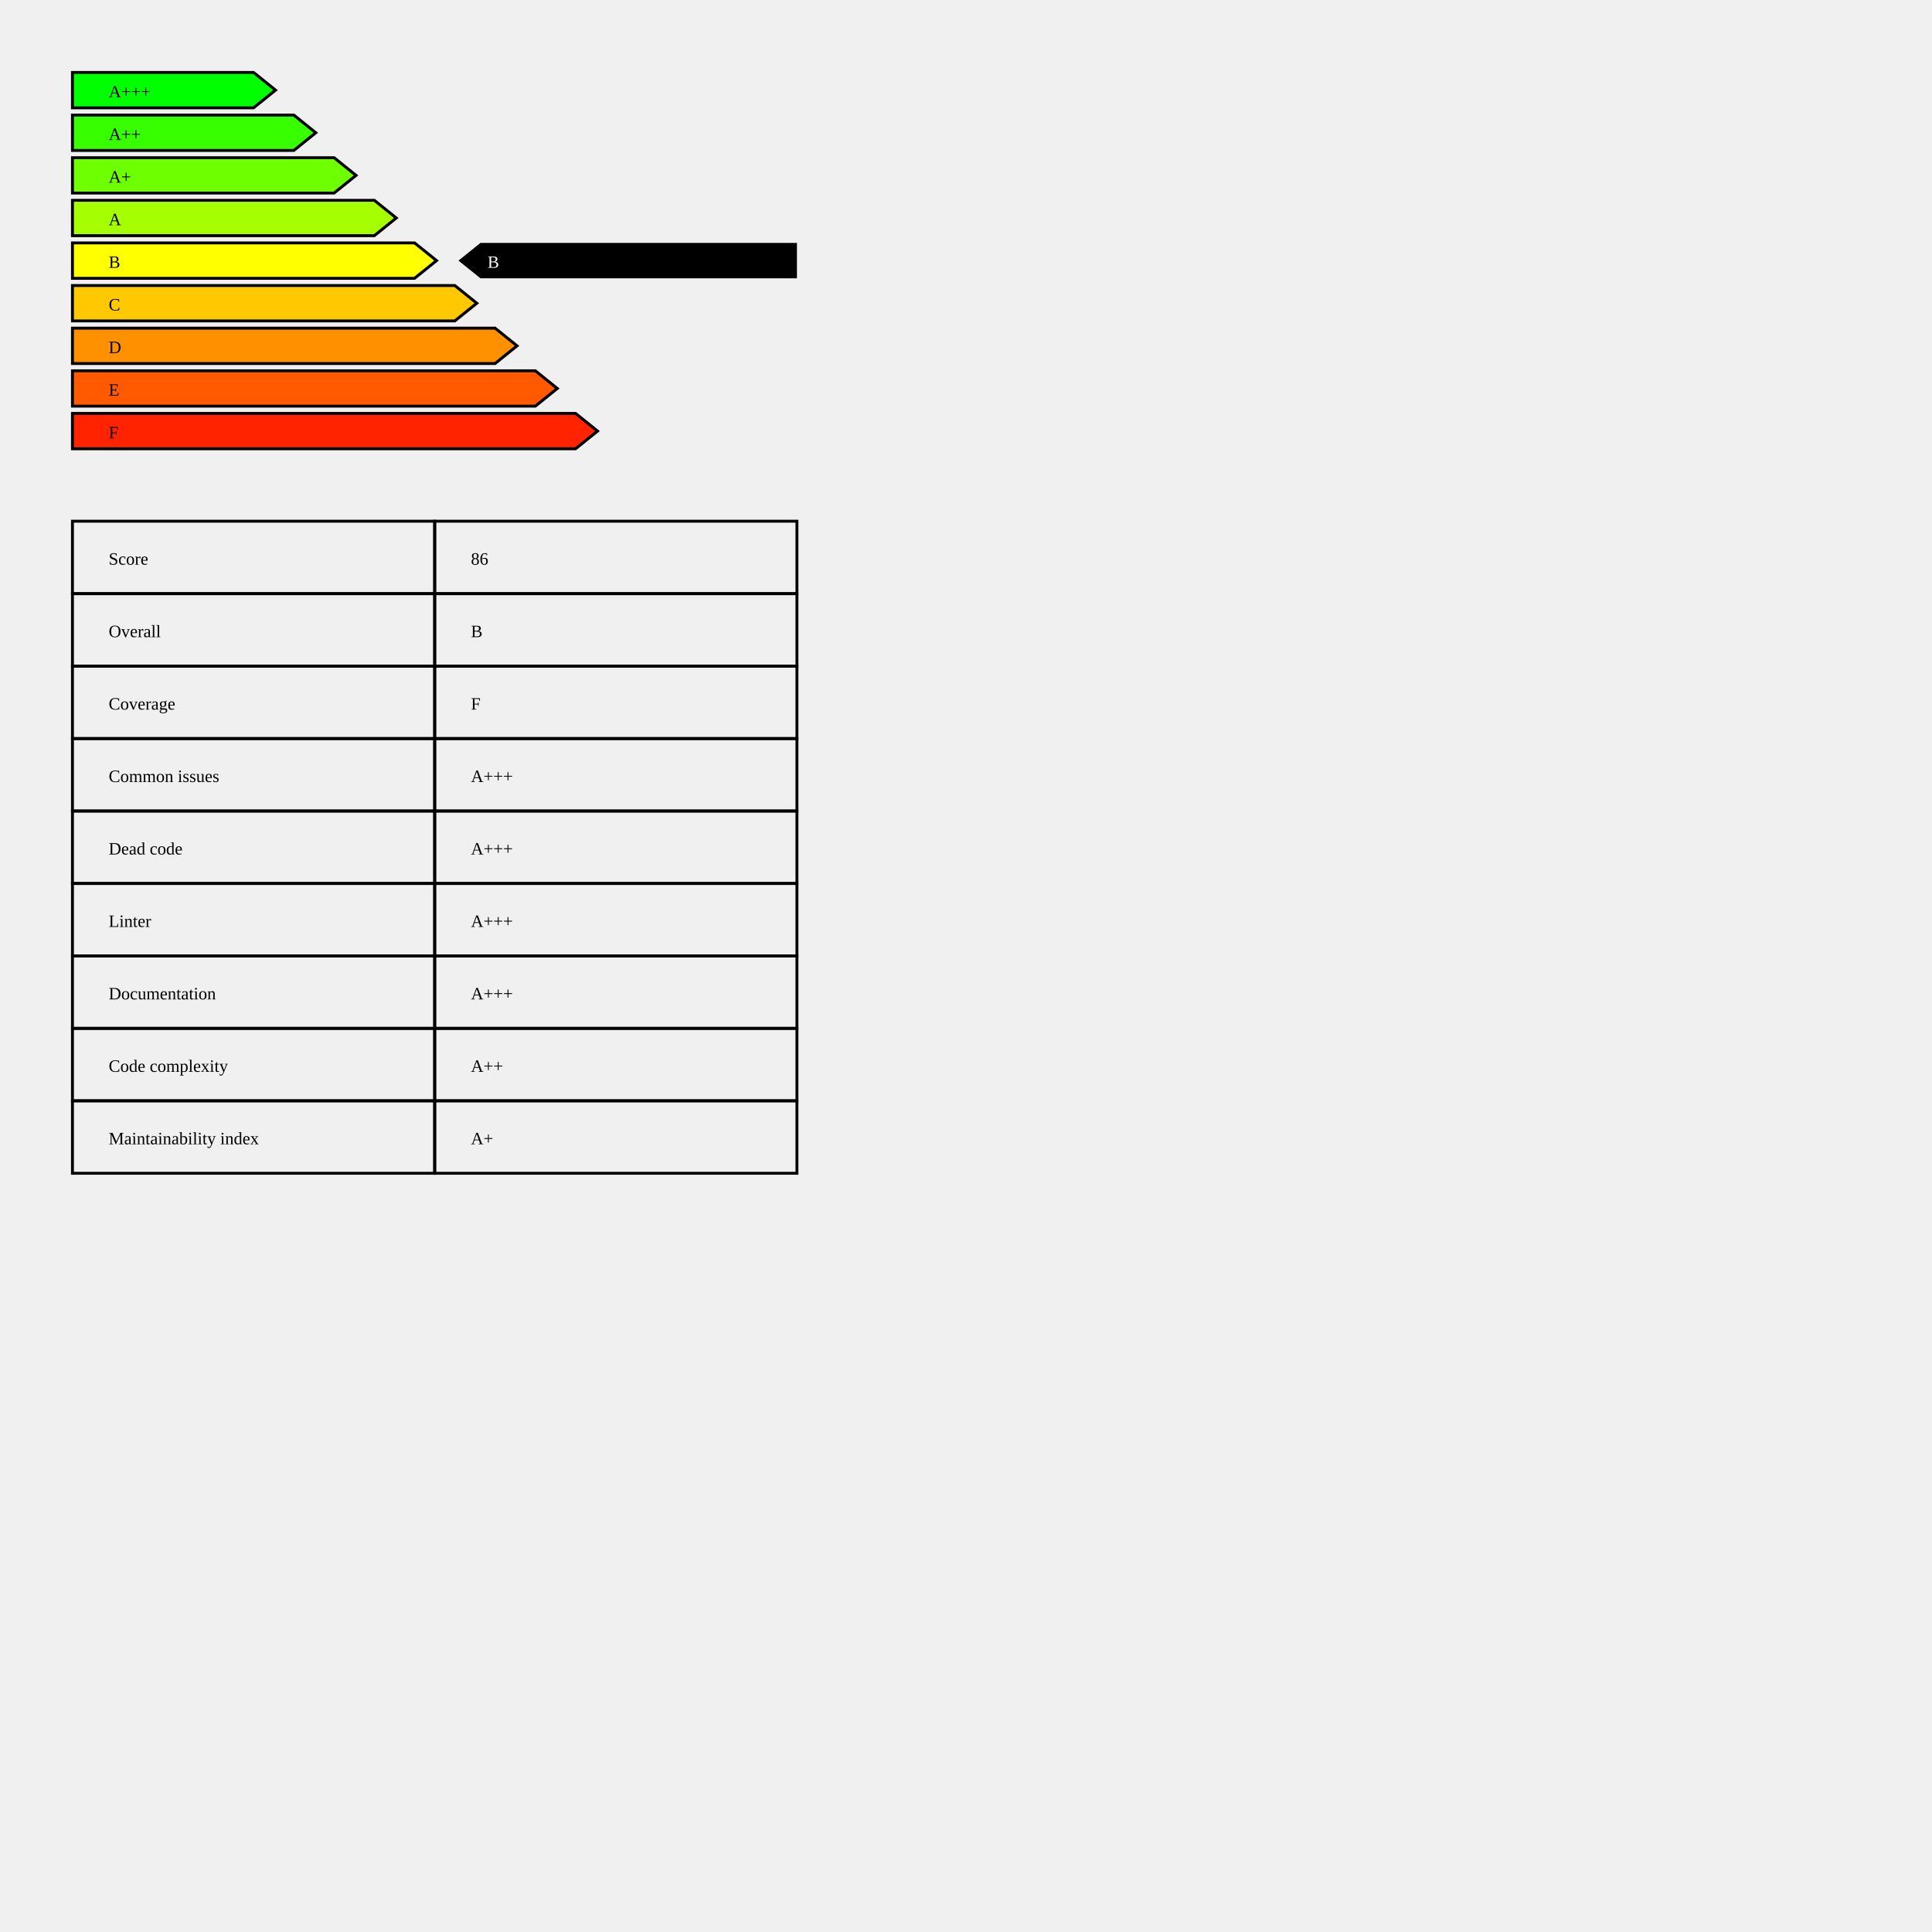
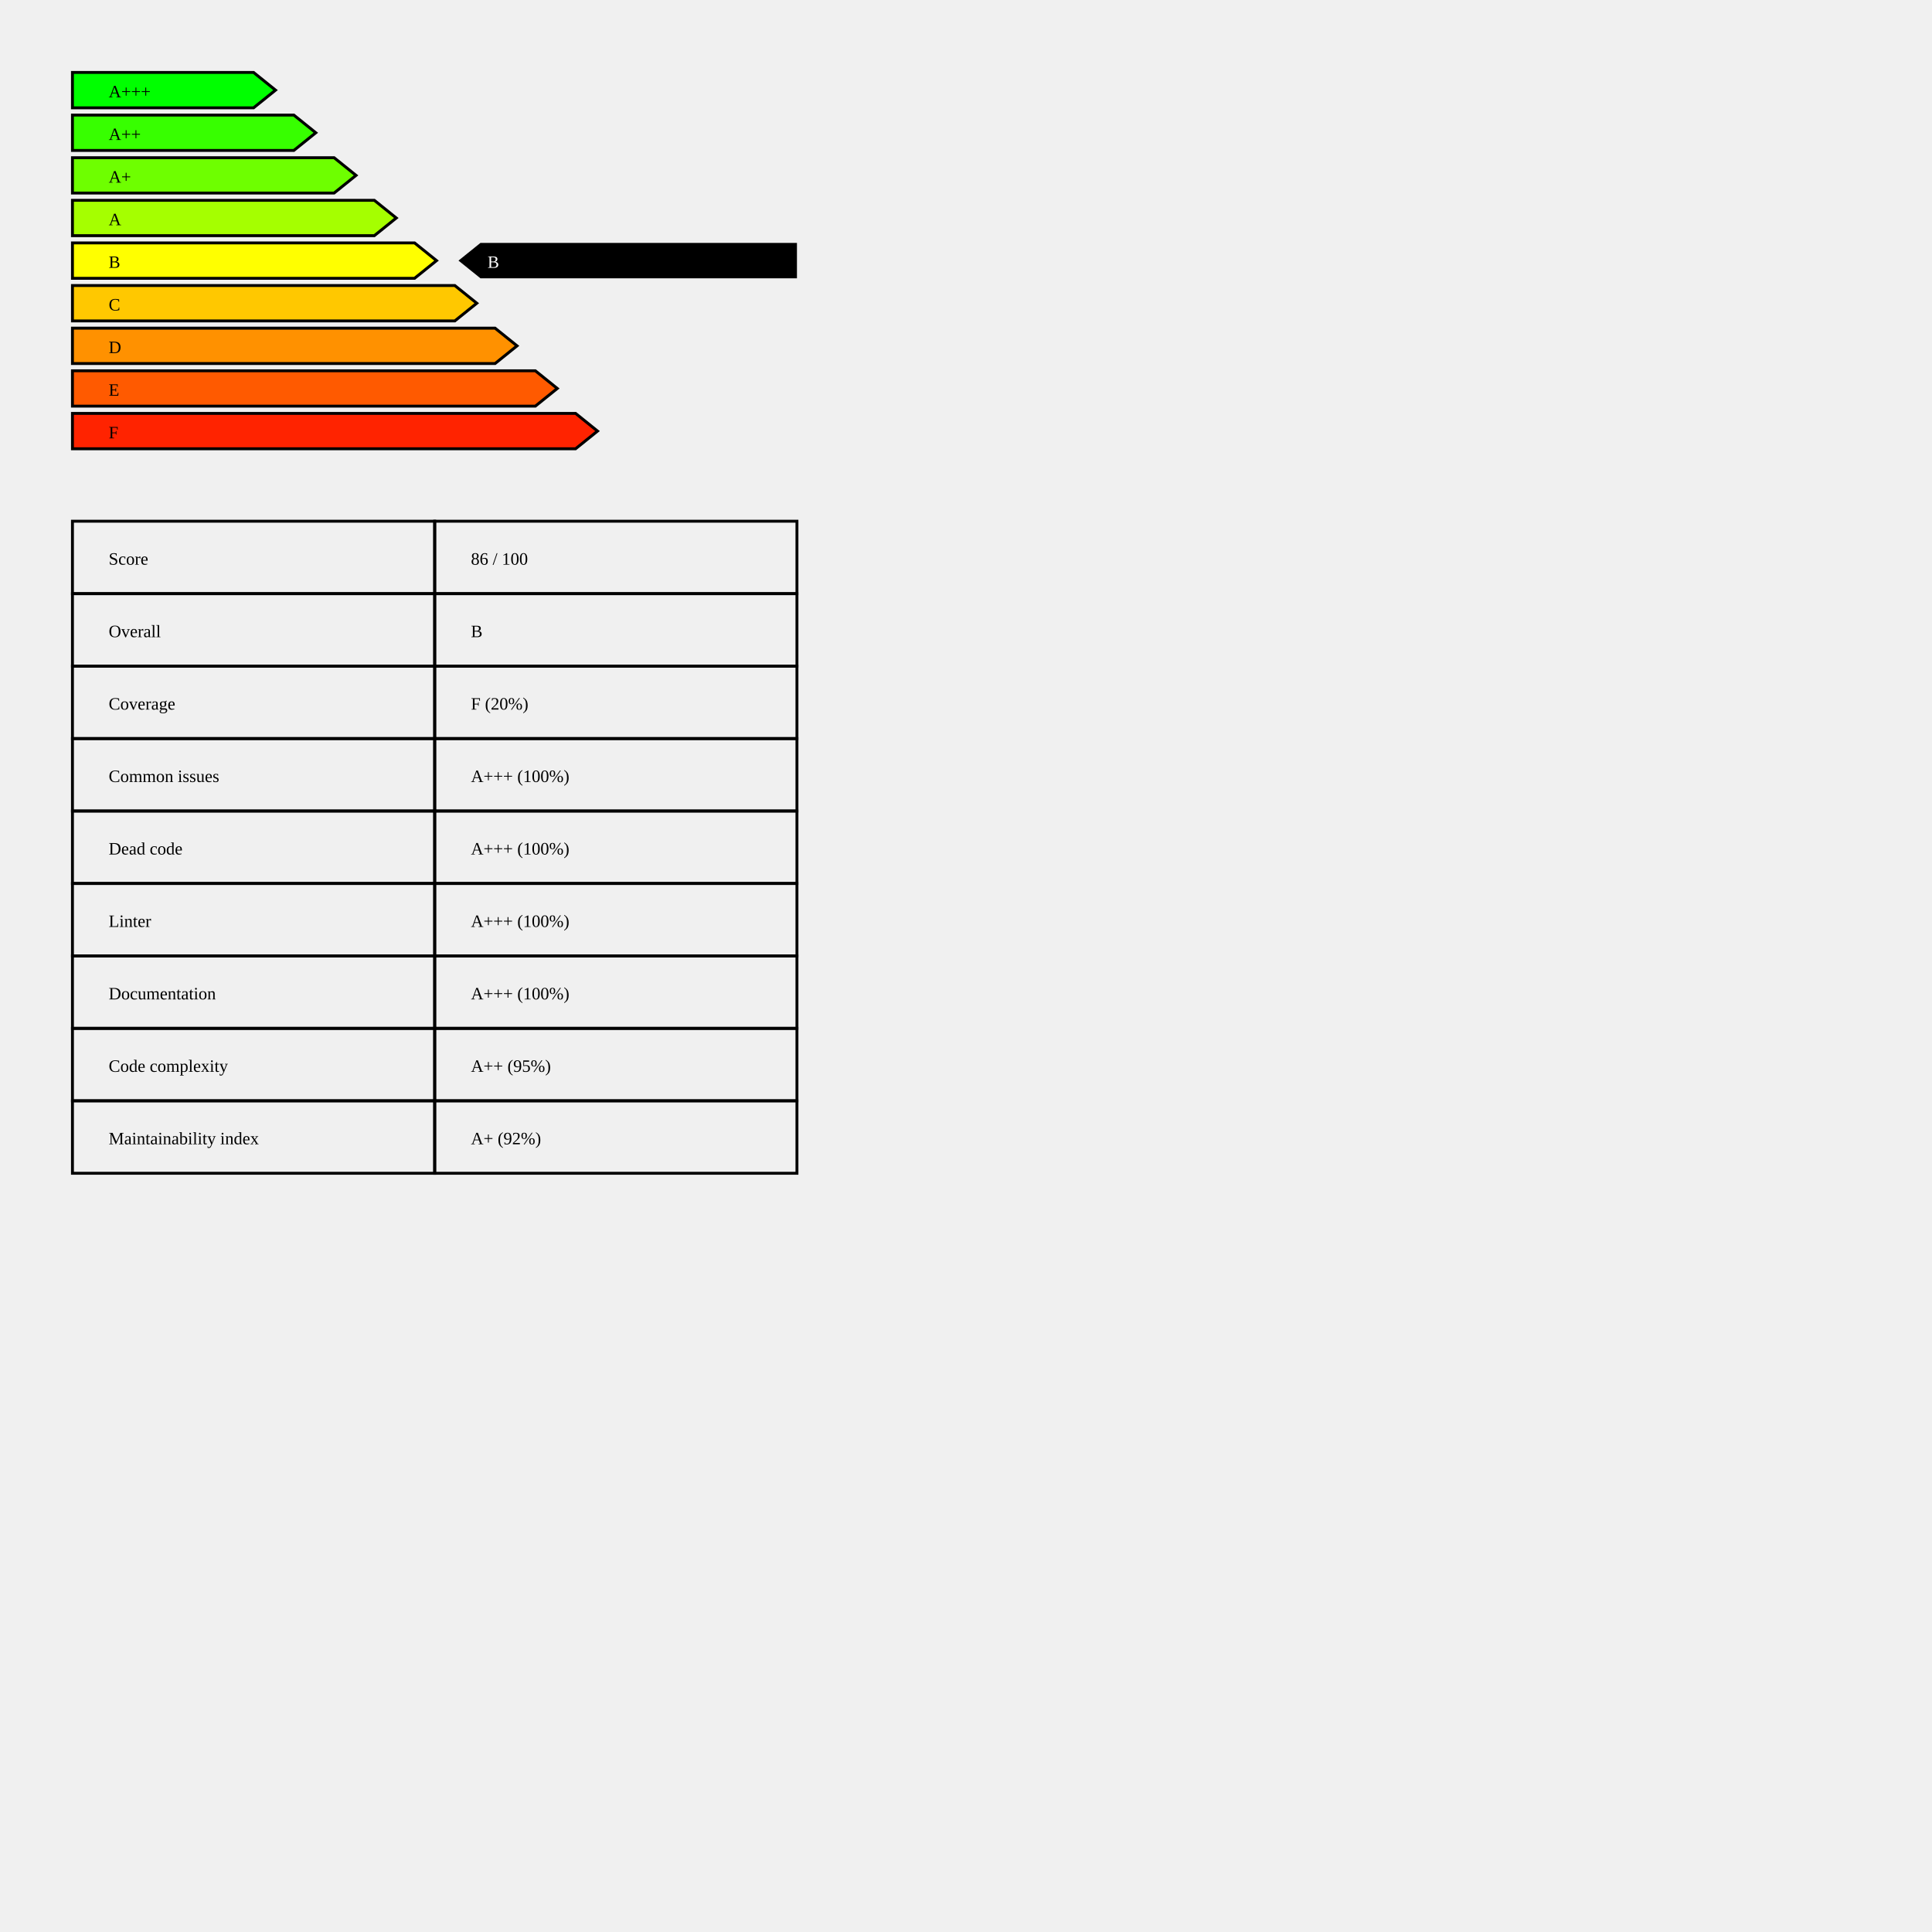
<svg xmlns="http://www.w3.org/2000/svg" baseProfile="full" height="1000pt" version="1.1" width="1000pt">
  <defs />
  <polygon points="50,50.0 175.0,50.0 190.152,62.206 175.0,74.412 50,74.412 50,50.0" style="fill:rgb(0 255 0);stroke:black;stroke-width:2;" />
  <text x="75.0" y="67.206">A+++</text>
  <polygon points="50,79.412 202.778,79.412 217.929,91.618 202.778,103.824 50,103.824 50,79.412" style="fill:rgb(55 255 0);stroke:black;stroke-width:2;" />
  <text x="75.0" y="96.618">A++</text>
  <polygon points="50,108.824 230.556,108.824 245.707,121.029 230.556,133.235 50,133.235 50,108.824" style="fill:rgb(110 255 0);stroke:black;stroke-width:2;" />
  <text x="75.0" y="126.029">A+</text>
  <polygon points="50,138.235 258.333,138.235 273.485,150.441 258.333,162.647 50,162.647 50,138.235" style="fill:rgb(165 255 0);stroke:black;stroke-width:2;" />
  <text x="75.0" y="155.441">A</text>
  <polygon points="50,167.647 286.111,167.647 301.263,179.853 286.111,192.059 50,192.059 50,167.647" style="fill:rgb(255 255 0);stroke:black;stroke-width:2;" />
  <text x="75.0" y="184.853">B</text>
  <polygon points="50,197.059 313.889,197.059 329.04,209.265 313.889,221.471 50,221.471 50,197.059" style="fill:rgb(255 200 0);stroke:black;stroke-width:2;" />
  <text x="75.0" y="214.265">C</text>
  <polygon points="50,226.471 341.667,226.471 356.818,238.676 341.667,250.882 50,250.882 50,226.471" style="fill:rgb(255 145 0);stroke:black;stroke-width:2;" />
  <text x="75.0" y="243.676">D</text>
  <polygon points="50,255.882 369.444,255.882 384.596,268.088 369.444,280.294 50,280.294 50,255.882" style="fill:rgb(255 90 0);stroke:black;stroke-width:2;" />
  <text x="75.0" y="273.088">E</text>
  <polygon points="50,285.294 397.222,285.294 412.374,297.5 397.222,309.706 50,309.706 50,285.294" style="fill:rgb(255 35 0);stroke:black;stroke-width:2;" />
  <text x="75.0" y="302.5">F</text>
  <polygon points="331.566,167.647 316.414,179.853 331.566,192.059 550,192.059 550,167.647" style="fill:black;" />
  <text fill="white" x="336.465" y="184.853">B</text>
  <text x="75.0" y="389.706">Score</text>
-   <text x="325.0" y="389.706">86</text>
+   <text x="325.0" y="389.706">86 / 100</text>
  <polygon points="50,359.706 300,359.706 300,409.706 50,409.706 50,359.706" style="fill:none; stroke:black;stroke-width:2;" />
  <polygon points="300,359.706 550,359.706 550,409.706 300,409.706 300,359.706" style="fill:none; stroke:black;stroke-width:2;" />
  <text x="75.0" y="439.706">Overall</text>
  <text x="325.0" y="439.706">B</text>
  <polygon points="50,409.706 300,409.706 300,459.706 50,459.706 50,409.706" style="fill:none; stroke:black;stroke-width:2;" />
  <polygon points="300,409.706 550,409.706 550,459.706 300,459.706 300,409.706" style="fill:none; stroke:black;stroke-width:2;" />
  <text x="75.0" y="489.706">Coverage</text>
-   <text x="325.0" y="489.706">F</text>
+   <text x="325.0" y="489.706">F  (20%)</text>
  <polygon points="50,459.706 300,459.706 300,509.706 50,509.706 50,459.706" style="fill:none; stroke:black;stroke-width:2;" />
  <polygon points="300,459.706 550,459.706 550,509.706 300,509.706 300,459.706" style="fill:none; stroke:black;stroke-width:2;" />
  <text x="75.0" y="539.706">Common issues</text>
-   <text x="325.0" y="539.706">A+++</text>
+   <text x="325.0" y="539.706">A+++  (100%)</text>
  <polygon points="50,509.706 300,509.706 300,559.706 50,559.706 50,509.706" style="fill:none; stroke:black;stroke-width:2;" />
  <polygon points="300,509.706 550,509.706 550,559.706 300,559.706 300,509.706" style="fill:none; stroke:black;stroke-width:2;" />
  <text x="75.0" y="589.706">Dead code</text>
-   <text x="325.0" y="589.706">A+++</text>
+   <text x="325.0" y="589.706">A+++  (100%)</text>
  <polygon points="50,559.706 300,559.706 300,609.706 50,609.706 50,559.706" style="fill:none; stroke:black;stroke-width:2;" />
  <polygon points="300,559.706 550,559.706 550,609.706 300,609.706 300,559.706" style="fill:none; stroke:black;stroke-width:2;" />
  <text x="75.0" y="639.706">Linter</text>
-   <text x="325.0" y="639.706">A+++</text>
+   <text x="325.0" y="639.706">A+++  (100%)</text>
  <polygon points="50,609.706 300,609.706 300,659.706 50,659.706 50,609.706" style="fill:none; stroke:black;stroke-width:2;" />
  <polygon points="300,609.706 550,609.706 550,659.706 300,659.706 300,609.706" style="fill:none; stroke:black;stroke-width:2;" />
  <text x="75.0" y="689.706">Documentation</text>
-   <text x="325.0" y="689.706">A+++</text>
+   <text x="325.0" y="689.706">A+++  (100%)</text>
  <polygon points="50,659.706 300,659.706 300,709.706 50,709.706 50,659.706" style="fill:none; stroke:black;stroke-width:2;" />
  <polygon points="300,659.706 550,659.706 550,709.706 300,709.706 300,659.706" style="fill:none; stroke:black;stroke-width:2;" />
  <text x="75.0" y="739.706">Code complexity</text>
-   <text x="325.0" y="739.706">A++</text>
+   <text x="325.0" y="739.706">A++  (95%)</text>
  <polygon points="50,709.706 300,709.706 300,759.706 50,759.706 50,709.706" style="fill:none; stroke:black;stroke-width:2;" />
  <polygon points="300,709.706 550,709.706 550,759.706 300,759.706 300,709.706" style="fill:none; stroke:black;stroke-width:2;" />
  <text x="75.0" y="789.706">Maintainability index</text>
-   <text x="325.0" y="789.706">A+</text>
+   <text x="325.0" y="789.706">A+  (92%)</text>
  <polygon points="50,759.706 300,759.706 300,809.706 50,809.706 50,759.706" style="fill:none; stroke:black;stroke-width:2;" />
  <polygon points="300,759.706 550,759.706 550,809.706 300,809.706 300,759.706" style="fill:none; stroke:black;stroke-width:2;" />
</svg>
